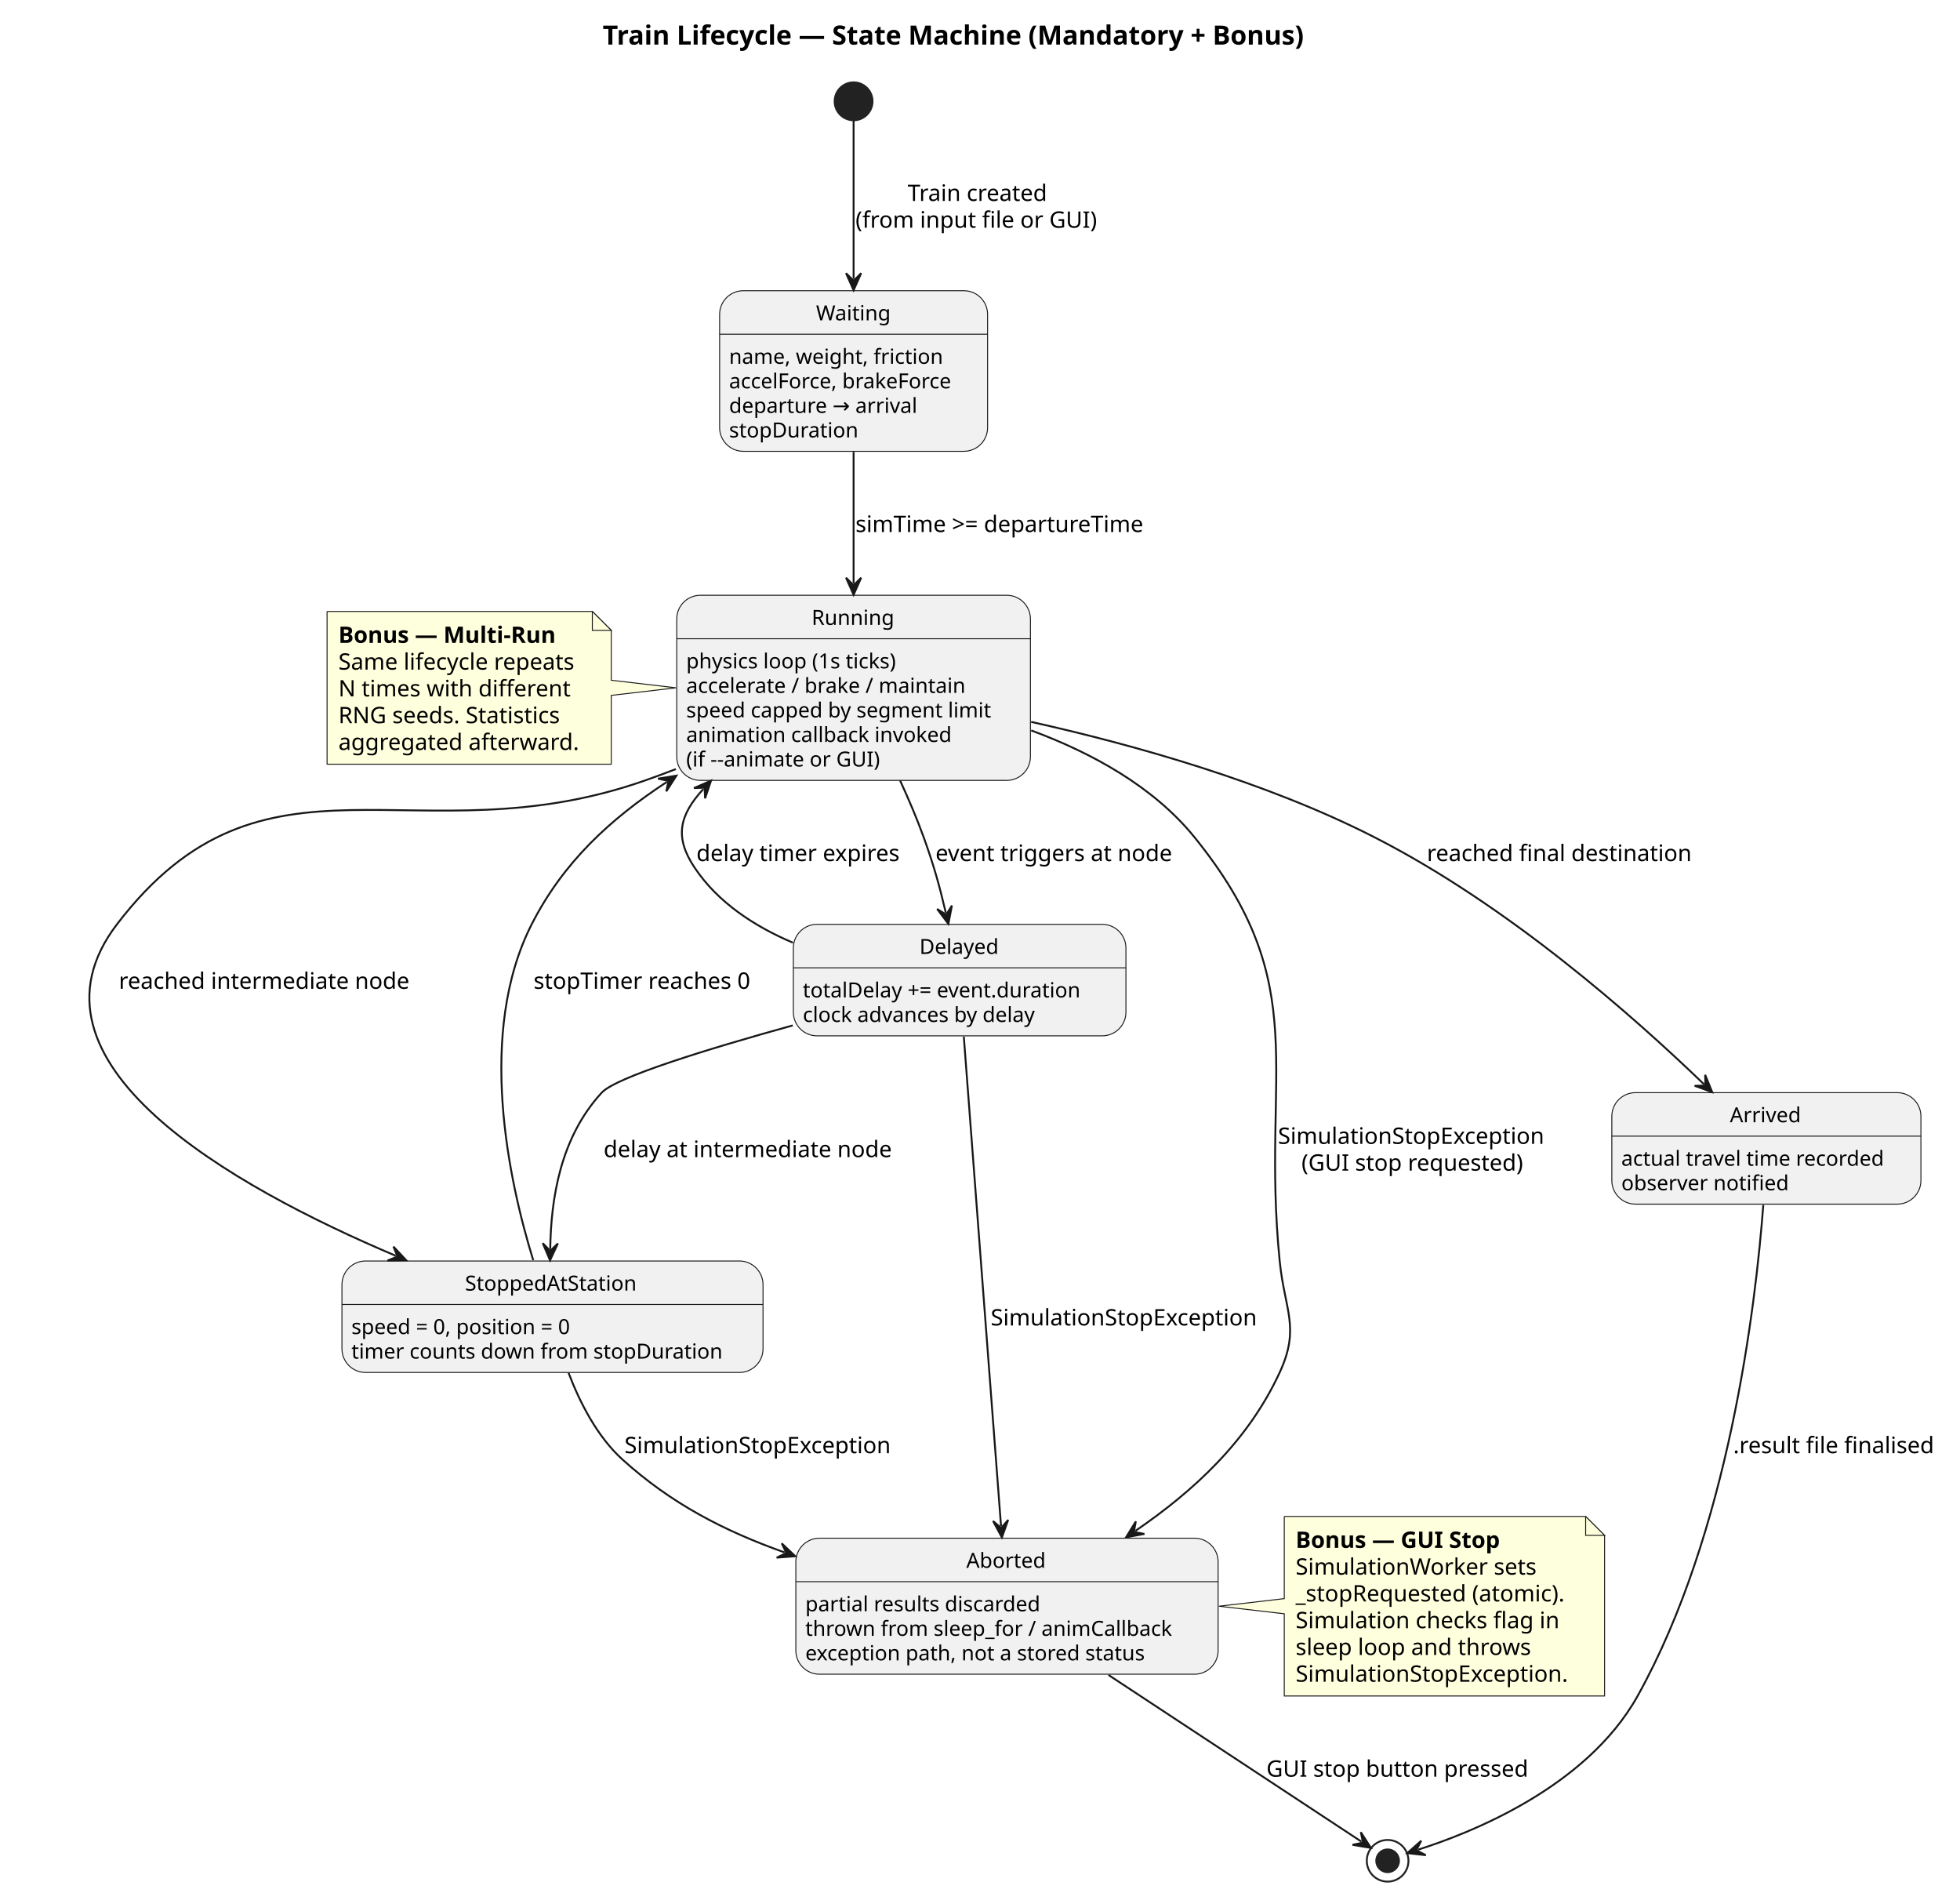
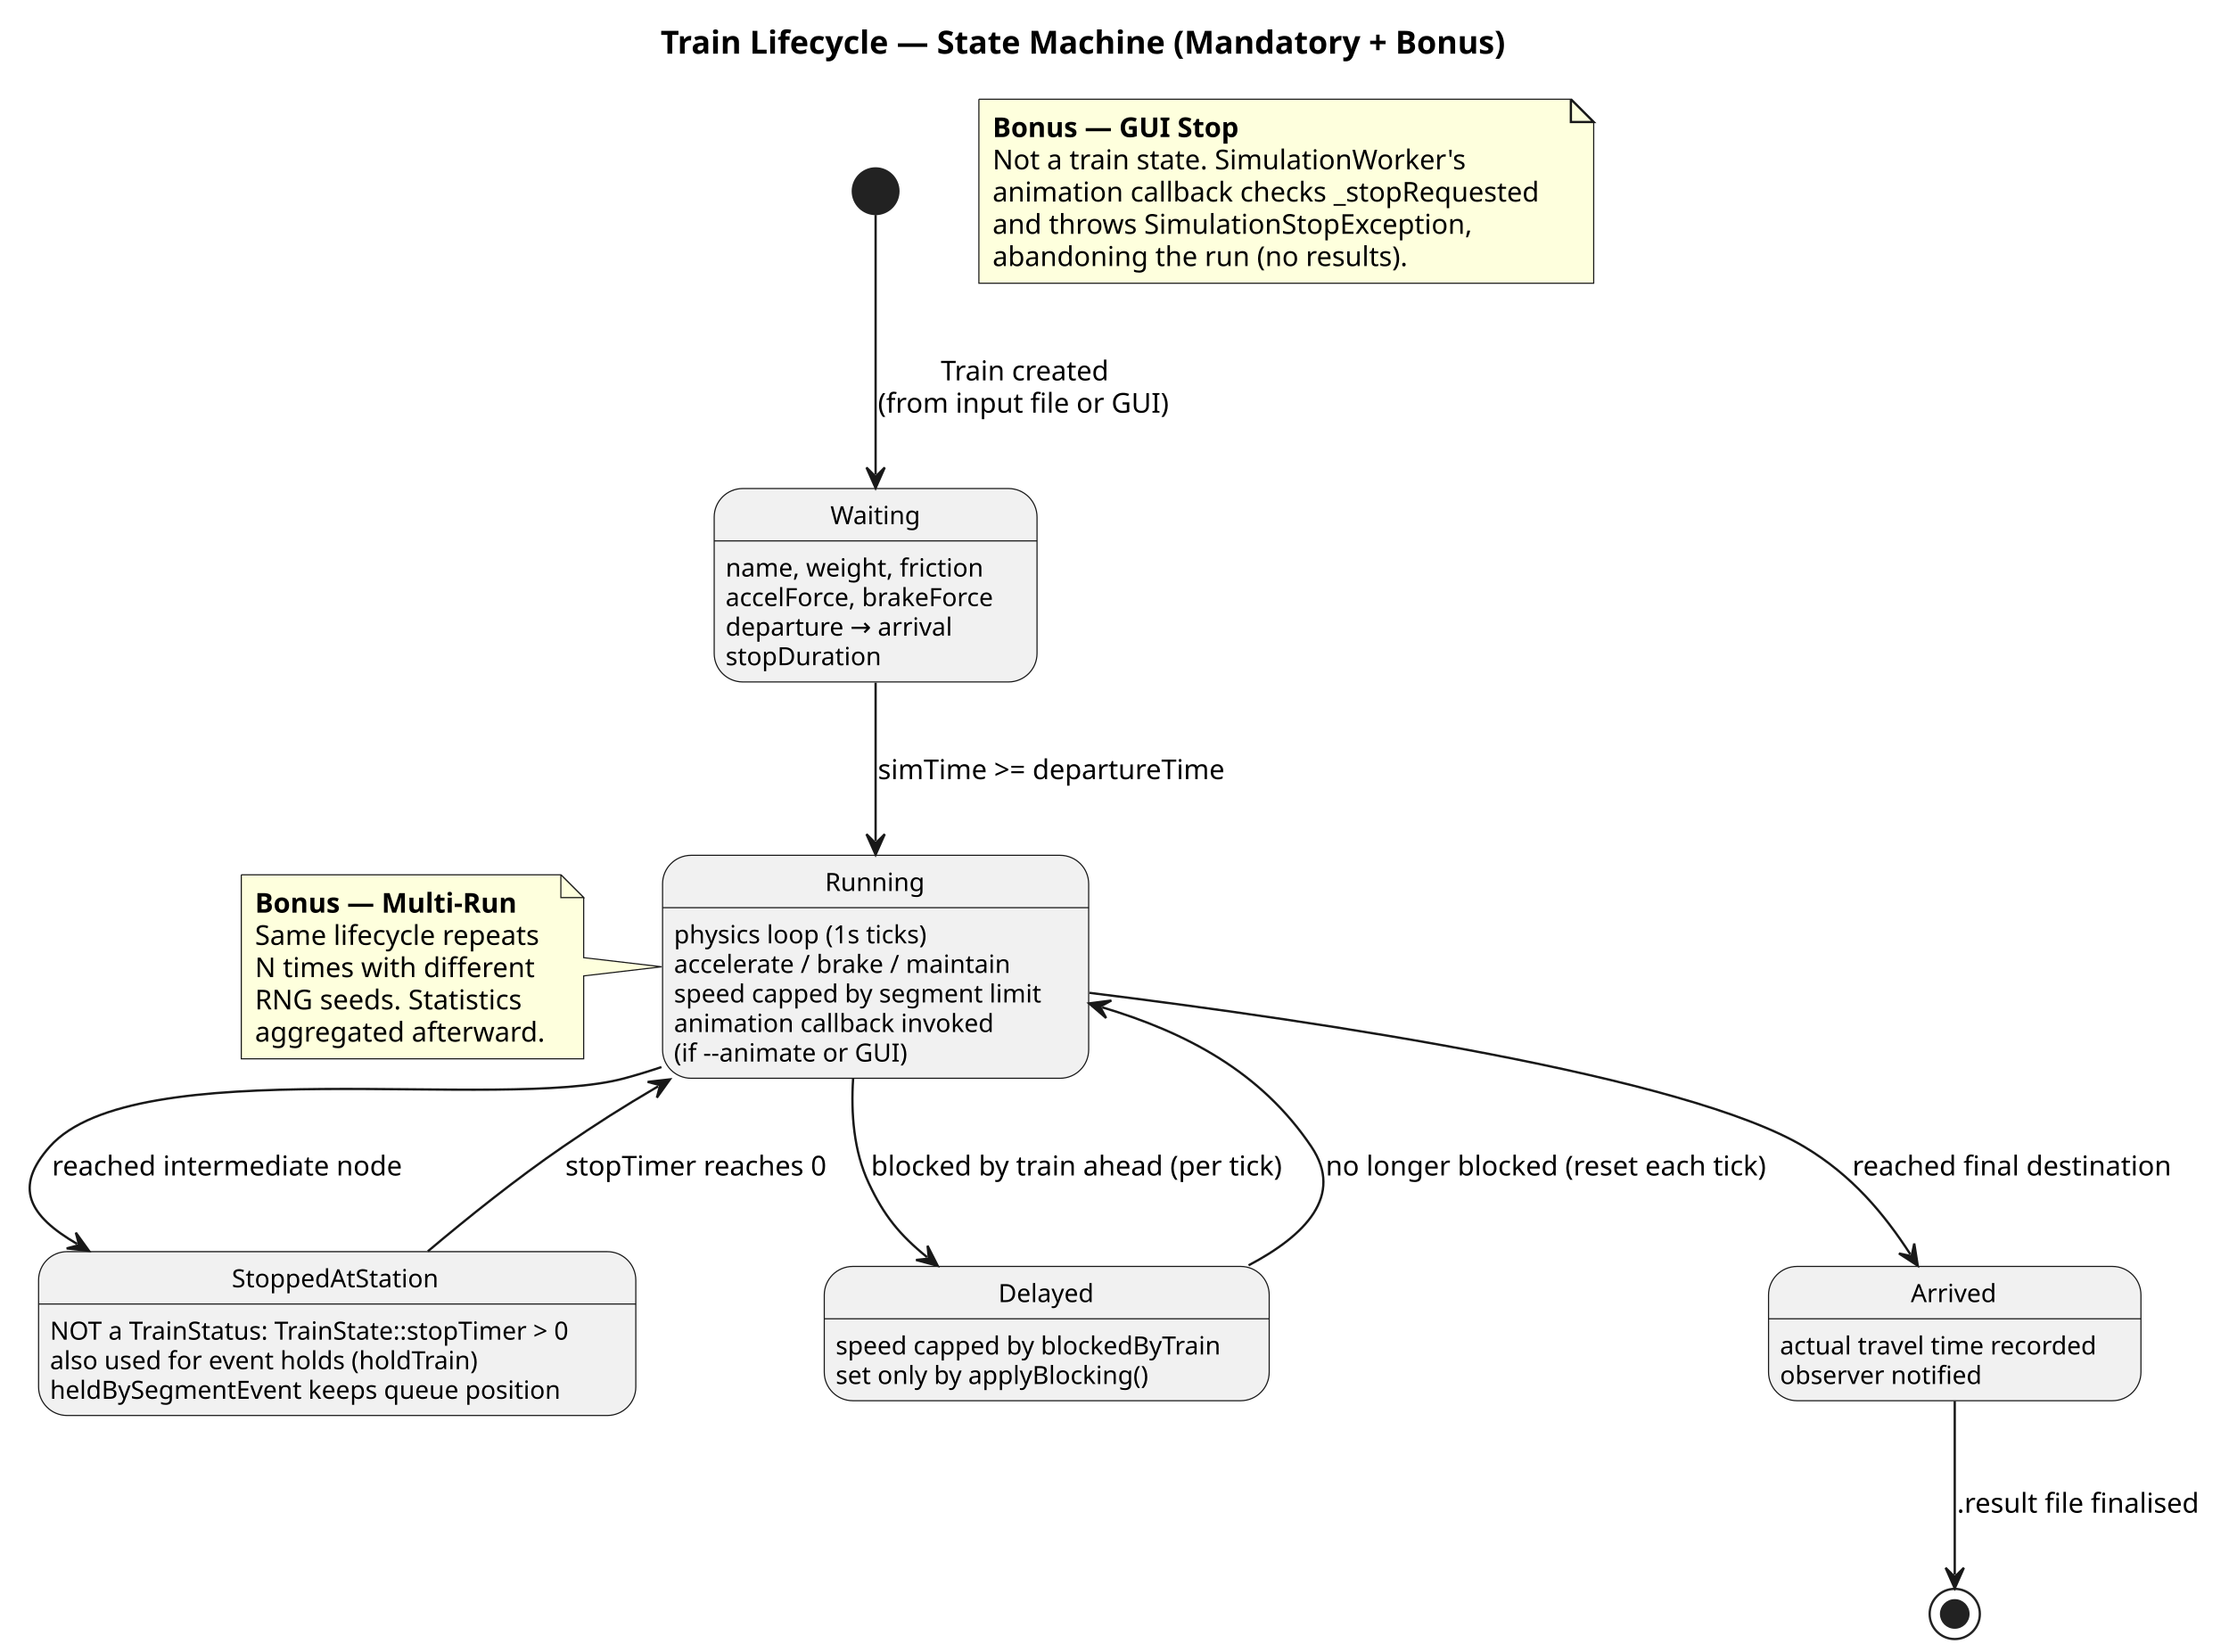
- <svg xmlns="http://www.w3.org/2000/svg" contentStyleType="text/css" data-diagram-type="STATE" height="999px" preserveAspectRatio="none" style="width:1035px;height:999px;background:#FFFFFF;" version="1.1" viewBox="0 0 1035 999" width="1035px" zoomAndPan="magnify">
+ <svg xmlns="http://www.w3.org/2000/svg" contentStyleType="text/css" data-diagram-type="STATE" height="724px" preserveAspectRatio="none" style="width:977px;height:724px;background:#FFFFFF;" version="1.1" viewBox="0 0 977 724" width="977px" zoomAndPan="magnify">
  <defs />
  <g>
    <g class="title" data-source-line="7">
-       <text fill="#000000" font-family="sans-serif" font-size="14" font-weight="bold" lengthAdjust="spacing" textLength="384.494" x="318.263" y="23.535">Train Lifecycle — State Machine (Mandatory + Bonus)</text>
+       <text fill="#000000" font-family="sans-serif" font-size="14" font-weight="bold" lengthAdjust="spacing" textLength="384.494" x="289.543" y="23.535">Train Lifecycle — State Machine (Mandatory + Bonus)</text>
    </g>
-     <ellipse cx="450.75" cy="53.488" fill="#222222" rx="10" ry="10" style="stroke:#222222;stroke-width:1;" />
+     <g class="entity" data-entity="StopNote" data-source-line="39" data-uid="ent0002" id="entity_StopNote">
+       <path d="M429.06,43.488 L429.06,124.152 L698.538,124.152 L698.538,53.488 L688.538,43.488 L429.06,43.488" fill="#FEFFDD" style="stroke:#181818;stroke-width:0.5;" />
+       <path d="M688.538,43.488 L688.538,53.488 L698.538,53.488 L688.538,43.488" fill="#FEFFDD" style="stroke:#181818;stroke-width:1;" />
+       <text fill="#000000" font-family="sans-serif" font-size="12" font-weight="bold" lengthAdjust="spacing" textLength="110.731" x="435.06" y="60.09">Bonus — GUI Stop</text>
+       <text fill="#000000" font-family="sans-serif" font-size="12" lengthAdjust="spacing" textLength="213.158" x="435.06" y="74.223">Not a train state. SimulationWorker's</text>
+       <text fill="#000000" font-family="sans-serif" font-size="12" lengthAdjust="spacing" textLength="248.478" x="435.06" y="88.356">animation callback checks _stopRequested</text>
+       <text fill="#000000" font-family="sans-serif" font-size="12" lengthAdjust="spacing" textLength="216.949" x="435.06" y="102.488">and throws SimulationStopException,</text>
+       <text fill="#000000" font-family="sans-serif" font-size="12" lengthAdjust="spacing" textLength="188.291" x="435.06" y="116.621">abandoning the run (no results).</text>
+     </g>
+     <ellipse cx="383.79" cy="83.818" fill="#222222" rx="10" ry="10" style="stroke:#222222;stroke-width:1;" />
    <g id="Waiting">
-       <rect fill="#F1F1F1" height="84.775" rx="12.5" ry="12.5" style="stroke:#181818;stroke-width:0.5;" width="141.505" x="380" y="153.488" />
-       <line style="stroke:#181818;stroke-width:0.5;" x1="380" x2="521.505" y1="176.443" y2="176.443" />
-       <text fill="#000000" font-family="sans-serif" font-size="11" lengthAdjust="spacing" textLength="39.644" x="430.93" y="169.123">Waiting</text>
-       <text fill="#000000" font-family="sans-serif" font-size="11" lengthAdjust="spacing" textLength="117.041" x="385" y="192.078">name, weight, friction</text>
-       <text fill="#000000" font-family="sans-serif" font-size="11" lengthAdjust="spacing" textLength="121.505" x="385" y="205.033">accelForce, brakeForce</text>
-       <text fill="#000000" font-family="sans-serif" font-size="11" lengthAdjust="spacing" textLength="103.286" x="385" y="217.988">departure → arrival</text>
-       <text fill="#000000" font-family="sans-serif" font-size="11" lengthAdjust="spacing" textLength="69.921" x="385" y="230.943">stopDuration</text>
+       <rect fill="#F1F1F1" height="84.775" rx="12.5" ry="12.5" style="stroke:#181818;stroke-width:0.5;" width="141.505" x="313.04" y="214.148" />
+       <line style="stroke:#181818;stroke-width:0.5;" x1="313.04" x2="454.545" y1="237.103" y2="237.103" />
+       <text fill="#000000" font-family="sans-serif" font-size="11" lengthAdjust="spacing" textLength="39.644" x="363.97" y="229.783">Waiting</text>
+       <text fill="#000000" font-family="sans-serif" font-size="11" lengthAdjust="spacing" textLength="117.041" x="318.04" y="252.738">name, weight, friction</text>
+       <text fill="#000000" font-family="sans-serif" font-size="11" lengthAdjust="spacing" textLength="121.505" x="318.04" y="265.693">accelForce, brakeForce</text>
+       <text fill="#000000" font-family="sans-serif" font-size="11" lengthAdjust="spacing" textLength="103.286" x="318.04" y="278.648">departure → arrival</text>
+       <text fill="#000000" font-family="sans-serif" font-size="11" lengthAdjust="spacing" textLength="69.921" x="318.04" y="291.603">stopDuration</text>
    </g>
    <g id="Running">
-       <rect fill="#F1F1F1" height="97.731" rx="12.5" ry="12.5" style="stroke:#181818;stroke-width:0.5;" width="186.767" x="357.36" y="314.268" />
-       <line style="stroke:#181818;stroke-width:0.5;" x1="357.36" x2="544.127" y1="337.223" y2="337.223" />
-       <text fill="#000000" font-family="sans-serif" font-size="11" lengthAdjust="spacing" textLength="44.301" x="428.593" y="329.903">Running</text>
-       <text fill="#000000" font-family="sans-serif" font-size="11" lengthAdjust="spacing" textLength="118.266" x="362.36" y="352.858">physics loop (1s ticks)</text>
-       <text fill="#000000" font-family="sans-serif" font-size="11" lengthAdjust="spacing" textLength="155.66" x="362.36" y="365.813">accelerate / brake / maintain</text>
-       <text fill="#000000" font-family="sans-serif" font-size="11" lengthAdjust="spacing" textLength="166.767" x="362.36" y="378.768">speed capped by segment limit</text>
-       <text fill="#000000" font-family="sans-serif" font-size="11" lengthAdjust="spacing" textLength="145.331" x="362.36" y="391.723">animation callback invoked</text>
-       <text fill="#000000" font-family="sans-serif" font-size="11" lengthAdjust="spacing" textLength="110.215" x="362.36" y="404.678">(if --animate or GUI)</text>
+       <rect fill="#F1F1F1" height="97.731" rx="12.5" ry="12.5" style="stroke:#181818;stroke-width:0.5;" width="186.767" x="290.41" y="374.928" />
+       <line style="stroke:#181818;stroke-width:0.5;" x1="290.41" x2="477.177" y1="397.883" y2="397.883" />
+       <text fill="#000000" font-family="sans-serif" font-size="11" lengthAdjust="spacing" textLength="44.301" x="361.643" y="390.563">Running</text>
+       <text fill="#000000" font-family="sans-serif" font-size="11" lengthAdjust="spacing" textLength="118.266" x="295.41" y="413.518">physics loop (1s ticks)</text>
+       <text fill="#000000" font-family="sans-serif" font-size="11" lengthAdjust="spacing" textLength="155.66" x="295.41" y="426.473">accelerate / brake / maintain</text>
+       <text fill="#000000" font-family="sans-serif" font-size="11" lengthAdjust="spacing" textLength="166.767" x="295.41" y="439.428">speed capped by segment limit</text>
+       <text fill="#000000" font-family="sans-serif" font-size="11" lengthAdjust="spacing" textLength="145.331" x="295.41" y="452.383">animation callback invoked</text>
+       <text fill="#000000" font-family="sans-serif" font-size="11" lengthAdjust="spacing" textLength="110.215" x="295.41" y="465.338">(if --animate or GUI)</text>
    </g>
    <g id="StoppedAtStation">
-       <rect fill="#F1F1F1" height="58.865" rx="12.5" ry="12.5" style="stroke:#181818;stroke-width:0.5;" width="222.356" x="180.57" y="665.728" />
-       <line style="stroke:#181818;stroke-width:0.5;" x1="180.57" x2="402.926" y1="688.683" y2="688.683" />
-       <text fill="#000000" font-family="sans-serif" font-size="11" lengthAdjust="spacing" textLength="92.388" x="245.554" y="681.363">StoppedAtStation</text>
-       <text fill="#000000" font-family="sans-serif" font-size="11" lengthAdjust="spacing" textLength="127.338" x="185.57" y="704.318">speed = 0, position = 0</text>
-       <text fill="#000000" font-family="sans-serif" font-size="11" lengthAdjust="spacing" textLength="202.356" x="185.57" y="717.273">timer counts down from stopDuration</text>
+       <rect fill="#F1F1F1" height="71.82" rx="12.5" ry="12.5" style="stroke:#181818;stroke-width:0.5;" width="261.774" x="16.91" y="548.658" />
+       <line style="stroke:#181818;stroke-width:0.5;" x1="16.91" x2="278.684" y1="571.613" y2="571.613" />
+       <text fill="#000000" font-family="sans-serif" font-size="11" lengthAdjust="spacing" textLength="92.388" x="101.603" y="564.293">StoppedAtStation</text>
+       <text fill="#000000" font-family="sans-serif" font-size="11" lengthAdjust="spacing" textLength="241.774" x="21.91" y="587.248">NOT a TrainStatus: TrainState::stopTimer &gt; 0</text>
+       <text fill="#000000" font-family="sans-serif" font-size="11" lengthAdjust="spacing" textLength="196.373" x="21.91" y="600.203">also used for event holds (holdTrain)</text>
+       <text fill="#000000" font-family="sans-serif" font-size="11" lengthAdjust="spacing" textLength="227.944" x="21.91" y="613.158">heldBySegmentEvent keeps queue position</text>
    </g>
    <g id="Delayed">
-       <rect fill="#F1F1F1" height="58.865" rx="12.5" ry="12.5" style="stroke:#181818;stroke-width:0.5;" width="175.633" x="418.93" y="487.998" />
-       <line style="stroke:#181818;stroke-width:0.5;" x1="418.93" x2="594.563" y1="510.953" y2="510.953" />
-       <text fill="#000000" font-family="sans-serif" font-size="11" lengthAdjust="spacing" textLength="42.421" x="485.536" y="503.633">Delayed</text>
-       <text fill="#000000" font-family="sans-serif" font-size="11" lengthAdjust="spacing" textLength="155.633" x="423.93" y="526.588">totalDelay += event.duration</text>
-       <text fill="#000000" font-family="sans-serif" font-size="11" lengthAdjust="spacing" textLength="127.762" x="423.93" y="539.543">clock advances by delay</text>
+       <rect fill="#F1F1F1" height="58.865" rx="12.5" ry="12.5" style="stroke:#181818;stroke-width:0.5;" width="195.017" x="361.29" y="555.138" />
+       <line style="stroke:#181818;stroke-width:0.5;" x1="361.29" x2="556.307" y1="578.093" y2="578.093" />
+       <text fill="#000000" font-family="sans-serif" font-size="11" lengthAdjust="spacing" textLength="42.421" x="437.588" y="570.773">Delayed</text>
+       <text fill="#000000" font-family="sans-serif" font-size="11" lengthAdjust="spacing" textLength="175.017" x="366.29" y="593.728">speed capped by blockedByTrain</text>
+       <text fill="#000000" font-family="sans-serif" font-size="11" lengthAdjust="spacing" textLength="142.667" x="366.29" y="606.683">set only by applyBlocking()</text>
    </g>
    <g id="Arrived">
-       <rect fill="#F1F1F1" height="58.865" rx="12.5" ry="12.5" style="stroke:#181818;stroke-width:0.5;" width="163.226" x="851.14" y="576.858" />
-       <line style="stroke:#181818;stroke-width:0.5;" x1="851.14" x2="1014.366" y1="599.813" y2="599.813" />
-       <text fill="#000000" font-family="sans-serif" font-size="11" lengthAdjust="spacing" textLength="38.516" x="913.495" y="592.493">Arrived</text>
-       <text fill="#000000" font-family="sans-serif" font-size="11" lengthAdjust="spacing" textLength="143.226" x="856.14" y="615.448">actual travel time recorded</text>
-       <text fill="#000000" font-family="sans-serif" font-size="11" lengthAdjust="spacing" textLength="90.874" x="856.14" y="628.403">observer notified</text>
+       <rect fill="#F1F1F1" height="58.865" rx="12.5" ry="12.5" style="stroke:#181818;stroke-width:0.5;" width="163.226" x="775.18" y="555.138" />
+       <line style="stroke:#181818;stroke-width:0.5;" x1="775.18" x2="938.406" y1="578.093" y2="578.093" />
+       <text fill="#000000" font-family="sans-serif" font-size="11" lengthAdjust="spacing" textLength="38.516" x="837.535" y="570.773">Arrived</text>
+       <text fill="#000000" font-family="sans-serif" font-size="11" lengthAdjust="spacing" textLength="143.226" x="780.18" y="593.728">actual travel time recorded</text>
+       <text fill="#000000" font-family="sans-serif" font-size="11" lengthAdjust="spacing" textLength="90.874" x="780.18" y="606.683">observer notified</text>
    </g>
-     <g id="Aborted">
-       <rect fill="#F1F1F1" height="71.82" rx="12.5" ry="12.5" style="stroke:#181818;stroke-width:0.5;" width="222.99" x="420.25" y="812.078" />
-       <line style="stroke:#181818;stroke-width:0.5;" x1="420.25" x2="643.24" y1="835.033" y2="835.033" />
-       <text fill="#000000" font-family="sans-serif" font-size="11" lengthAdjust="spacing" textLength="42.937" x="510.277" y="827.713">Aborted</text>
-       <text fill="#000000" font-family="sans-serif" font-size="11" lengthAdjust="spacing" textLength="128.869" x="425.25" y="850.668">partial results discarded</text>
-       <text fill="#000000" font-family="sans-serif" font-size="11" lengthAdjust="spacing" textLength="202.99" x="425.25" y="863.623">thrown from sleep_for / animCallback</text>
-       <text fill="#000000" font-family="sans-serif" font-size="11" lengthAdjust="spacing" textLength="187.408" x="425.25" y="876.578">exception path, not a stored status</text>
-     </g>
-     <ellipse cx="732.75" cy="982.388" fill="none" rx="11" ry="11" style="stroke:#222222;stroke-width:1;" />
-     <ellipse cx="732.75" cy="982.388" fill="#222222" rx="6" ry="6" style="stroke:#222222;stroke-width:1;" />
+     <ellipse cx="856.79" cy="707.478" fill="none" rx="11" ry="11" style="stroke:#222222;stroke-width:1;" />
+     <ellipse cx="856.79" cy="707.478" fill="#222222" rx="6" ry="6" style="stroke:#222222;stroke-width:1;" />
    <g class="entity" data-entity="GMN2" data-source-line="47" data-uid="ent0003" id="entity_GMN2">
-       <path d="M678.17,800.588 L678.17,843.988 L643.64,847.988 L678.17,851.988 L678.17,895.385 A0,0 0 0 0 678.17,895.385 L847.318,895.385 A0,0 0 0 0 847.318,895.385 L847.318,810.588 L837.318,800.588 L678.17,800.588 A0,0 0 0 0 678.17,800.588" fill="#FEFFDD" style="stroke:#181818;stroke-width:0.5;" />
-       <path d="M837.318,800.588 L837.318,810.588 L847.318,810.588 L837.318,800.588" fill="#FEFFDD" style="stroke:#181818;stroke-width:0.5;" />
-       <text fill="#000000" font-family="sans-serif" font-size="12" font-weight="bold" lengthAdjust="spacing" textLength="110.731" x="684.17" y="817.19">Bonus — GUI Stop</text>
-       <text fill="#000000" font-family="sans-serif" font-size="12" lengthAdjust="spacing" textLength="129.815" x="684.17" y="831.323">SimulationWorker sets</text>
-       <text fill="#000000" font-family="sans-serif" font-size="12" lengthAdjust="spacing" textLength="147.035" x="684.17" y="845.456">_stopRequested (atomic).</text>
-       <text fill="#000000" font-family="sans-serif" font-size="12" lengthAdjust="spacing" textLength="145.307" x="684.17" y="859.588">Simulation checks flag in</text>
-       <text fill="#000000" font-family="sans-serif" font-size="12" lengthAdjust="spacing" textLength="128.871" x="684.17" y="873.721">sleep loop and throws</text>
-       <text fill="#000000" font-family="sans-serif" font-size="12" lengthAdjust="spacing" textLength="148.148" x="684.17" y="887.854">SimulationStopException.</text>
-     </g>
-     <g class="entity" data-entity="GMN5" data-source-line="56" data-uid="ent0006" id="entity_GMN5">
-       <path d="M172.71,322.798 L172.71,403.462 A0,0 0 0 0 172.71,403.462 L322.786,403.462 A0,0 0 0 0 322.786,403.462 L322.786,367.128 L356.99,363.128 L322.786,359.128 L322.786,332.798 L312.786,322.798 L172.71,322.798 A0,0 0 0 0 172.71,322.798" fill="#FEFFDD" style="stroke:#181818;stroke-width:0.5;" />
-       <path d="M312.786,322.798 L312.786,332.798 L322.786,332.798 L312.786,322.798" fill="#FEFFDD" style="stroke:#181818;stroke-width:0.5;" />
-       <text fill="#000000" font-family="sans-serif" font-size="12" font-weight="bold" lengthAdjust="spacing" textLength="120.826" x="178.71" y="339.4">Bonus — Multi-Run</text>
-       <text fill="#000000" font-family="sans-serif" font-size="12" lengthAdjust="spacing" textLength="128.391" x="178.71" y="353.533">Same lifecycle repeats</text>
-       <text fill="#000000" font-family="sans-serif" font-size="12" lengthAdjust="spacing" textLength="126.932" x="178.71" y="367.666">N times with different</text>
-       <text fill="#000000" font-family="sans-serif" font-size="12" lengthAdjust="spacing" textLength="121.547" x="178.71" y="381.798">RNG seeds. Statistics</text>
-       <text fill="#000000" font-family="sans-serif" font-size="12" lengthAdjust="spacing" textLength="129.076" x="178.71" y="395.931">aggregated afterward.</text>
+       <path d="M105.76,383.458 L105.76,464.122 A0,0 0 0 0 105.76,464.122 L255.836,464.122 A0,0 0 0 0 255.836,464.122 L255.836,427.788 L290.04,423.788 L255.836,419.788 L255.836,393.458 L245.836,383.458 L105.76,383.458 A0,0 0 0 0 105.76,383.458" fill="#FEFFDD" style="stroke:#181818;stroke-width:0.5;" />
+       <path d="M245.836,383.458 L245.836,393.458 L255.836,393.458 L245.836,383.458" fill="#FEFFDD" style="stroke:#181818;stroke-width:0.5;" />
+       <text fill="#000000" font-family="sans-serif" font-size="12" font-weight="bold" lengthAdjust="spacing" textLength="120.826" x="111.76" y="400.06">Bonus — Multi-Run</text>
+       <text fill="#000000" font-family="sans-serif" font-size="12" lengthAdjust="spacing" textLength="128.391" x="111.76" y="414.193">Same lifecycle repeats</text>
+       <text fill="#000000" font-family="sans-serif" font-size="12" lengthAdjust="spacing" textLength="126.932" x="111.76" y="428.325">N times with different</text>
+       <text fill="#000000" font-family="sans-serif" font-size="12" lengthAdjust="spacing" textLength="121.547" x="111.76" y="442.458">RNG seeds. Statistics</text>
+       <text fill="#000000" font-family="sans-serif" font-size="12" lengthAdjust="spacing" textLength="129.076" x="111.76" y="456.591">aggregated afterward.</text>
    </g>
    <g class="link" data-entity-1=".start." data-entity-2="Waiting" data-source-line="9" data-uid="lnk4" id="link_.start._Waiting">
-       <path d="M450.75,63.698 C450.75,81.578 450.75,115.948 450.75,147.218" fill="none" id="*start*-to-Waiting" style="stroke:#181818;stroke-width:1;" />
-       <polygon fill="#181818" points="450.75,153.218,454.75,144.218,450.75,148.218,446.75,144.218,450.75,153.218" style="stroke:#181818;stroke-width:1;" />
-       <text fill="#000000" font-family="sans-serif" font-size="12" lengthAdjust="spacing" textLength="76.934" x="479.31" y="106.09">Train created</text>
-       <text fill="#000000" font-family="sans-serif" font-size="12" lengthAdjust="spacing" textLength="132.053" x="451.75" y="120.223">(from input file or GUI)</text>
+       <path d="M383.79,94.238 C383.79,116.608 383.79,168.028 383.79,207.938" fill="none" id="*start*-to-Waiting" style="stroke:#181818;stroke-width:1;" />
+       <polygon fill="#181818" points="383.79,213.938,387.79,204.938,383.79,208.938,379.79,204.938,383.79,213.938" style="stroke:#181818;stroke-width:1;" />
+       <text fill="#000000" font-family="sans-serif" font-size="12" lengthAdjust="spacing" textLength="76.934" x="412.35" y="166.75">Train created</text>
+       <text fill="#000000" font-family="sans-serif" font-size="12" lengthAdjust="spacing" textLength="132.053" x="384.79" y="180.883">(from input file or GUI)</text>
    </g>
    <g class="link" data-entity-1="Waiting" data-entity-2="Running" data-source-line="11" data-uid="lnk6" id="link_Waiting_Running">
-       <path d="M450.75,238.578 C450.75,261.528 450.75,284.108 450.75,307.998" fill="none" id="Waiting-to-Running" style="stroke:#181818;stroke-width:1;" />
-       <polygon fill="#181818" points="450.75,313.998,454.75,304.998,450.75,308.998,446.75,304.998,450.75,313.998" style="stroke:#181818;stroke-width:1;" />
-       <text fill="#000000" font-family="sans-serif" font-size="12" lengthAdjust="spacing" textLength="162.211" x="451.75" y="280.87">simTime &gt;= departureTime</text>
+       <path d="M383.79,299.238 C383.79,322.188 383.79,344.768 383.79,368.658" fill="none" id="Waiting-to-Running" style="stroke:#181818;stroke-width:1;" />
+       <polygon fill="#181818" points="383.79,374.658,387.79,365.658,383.79,369.658,379.79,365.658,383.79,374.658" style="stroke:#181818;stroke-width:1;" />
+       <text fill="#000000" font-family="sans-serif" font-size="12" lengthAdjust="spacing" textLength="162.211" x="384.79" y="341.53">simTime &gt;= departureTime</text>
    </g>
    <g class="link" data-entity-1="Running" data-entity-2="StoppedAtStation" data-source-line="17" data-uid="lnk8" id="link_Running_StoppedAtStation">
-       <path d="M356.9,406.028 C351.46,408.128 346.05,410.128 340.75,411.998 C219.51,454.638 139.77,385.868 61.75,487.998 C6,560.968 122.236,626.227 208.966,662.987" fill="none" id="Running-to-StoppedAtStation" style="stroke:#181818;stroke-width:1;" />
-       <polygon fill="#181818" points="214.49,665.328,207.764,658.133,209.886,663.377,204.643,665.499,214.49,665.328" style="stroke:#181818;stroke-width:1;" />
-       <text fill="#000000" font-family="sans-serif" font-size="12" lengthAdjust="spacing" textLength="156.416" x="62.75" y="522.03">reached intermediate node</text>
+       <path d="M289.93,467.748 C284.53,469.558 279.12,471.218 273.79,472.658 C219.36,487.398 59.24,460.488 21.79,502.658 C6,520.448 12.404,532.831 33.824,545.291" fill="none" id="Running-to-StoppedAtStation" style="stroke:#181818;stroke-width:1;" />
+       <polygon fill="#181818" points="39.01,548.308,33.242,540.325,34.688,545.794,29.219,547.24,39.01,548.308" style="stroke:#181818;stroke-width:1;" />
+       <text fill="#000000" font-family="sans-serif" font-size="12" lengthAdjust="spacing" textLength="156.416" x="22.79" y="515.26">reached intermediate node</text>
    </g>
-     <g class="link" data-entity-1="StoppedAtStation" data-entity-2="Running" data-source-line="26" data-uid="lnk15" id="link_StoppedAtStation_Running">
-       <path d="M281.57,665.298 C268.72,623.628 251.58,545.338 280.75,487.998 C297.39,455.288 322.14,432.455 352.17,412.795" fill="none" id="StoppedAtStation-to-Running" style="stroke:#181818;stroke-width:1;" />
-       <polygon fill="#181818" points="357.19,409.508,347.469,411.091,353.007,412.247,351.851,417.784,357.19,409.508" style="stroke:#181818;stroke-width:1;" />
-       <text fill="#000000" font-family="sans-serif" font-size="12" lengthAdjust="spacing" textLength="119.186" x="281.75" y="522.03">stopTimer reaches 0</text>
+     <g class="link" data-entity-1="StoppedAtStation" data-entity-2="Running" data-source-line="25" data-uid="lnk13" id="link_StoppedAtStation_Running">
+       <path d="M187.54,548.508 C205.16,533.648 226.47,516.588 246.79,502.658 C261.57,492.528 272.587,485.517 288.487,476.177" fill="none" id="StoppedAtStation-to-Running" style="stroke:#181818;stroke-width:1;" />
+       <polygon fill="#181818" points="293.66,473.138,283.874,474.248,289.349,475.671,287.926,481.146,293.66,473.138" style="stroke:#181818;stroke-width:1;" />
+       <text fill="#000000" font-family="sans-serif" font-size="12" lengthAdjust="spacing" textLength="119.186" x="247.79" y="515.26">stopTimer reaches 0</text>
    </g>
    <g class="link" data-entity-1="Running" data-entity-2="Delayed" data-source-line="18" data-uid="lnk10" id="link_Running_Delayed">
-       <path d="M475.32,412.108 C479.81,421.858 484.19,432.138 487.75,441.998 C493.1,456.798 496.192,467.924 499.442,481.914" fill="none" id="Running-to-Delayed" style="stroke:#181818;stroke-width:1;" />
-       <polygon fill="#181818" points="500.8,487.758,502.66,478.087,499.669,482.888,494.867,479.897,500.8,487.758" style="stroke:#181818;stroke-width:1;" />
-       <text fill="#000000" font-family="sans-serif" font-size="12" lengthAdjust="spacing" textLength="128.625" x="493.98" y="454.6">event triggers at node</text>
+       <path d="M373.93,472.828 C372.94,488.088 374.22,504.638 380.79,518.658 C387.45,532.858 394.253,541.245 406.363,551.085" fill="none" id="Running-to-Delayed" style="stroke:#181818;stroke-width:1;" />
+       <polygon fill="#181818" points="411.02,554.868,406.558,546.088,407.139,551.715,401.513,552.297,411.02,554.868" style="stroke:#181818;stroke-width:1;" />
+       <text fill="#000000" font-family="sans-serif" font-size="12" lengthAdjust="spacing" textLength="188.549" x="381.79" y="515.26">blocked by train ahead (per tick)</text>
    </g>
-     <g class="link" data-entity-1="Delayed" data-entity-2="Running" data-source-line="31" data-uid="lnk17" id="link_Delayed_Running">
-       <path d="M418.69,497.678 C398.3,489.028 379.01,476.408 366.75,457.998 C356.2,442.158 358.463,430.669 371.413,416.559" fill="none" id="Delayed-to-Running" style="stroke:#181818;stroke-width:1;" />
-       <polygon fill="#181818" points="375.47,412.138,366.438,416.064,372.089,415.822,372.331,421.474,375.47,412.138" style="stroke:#181818;stroke-width:1;" />
-       <text fill="#000000" font-family="sans-serif" font-size="12" lengthAdjust="spacing" textLength="111.732" x="367.75" y="454.6">delay timer expires</text>
+     <g class="link" data-entity-1="Delayed" data-entity-2="Running" data-source-line="30" data-uid="lnk14" id="link_Delayed_Running">
+       <path d="M547.27,554.658 C572.25,541.508 589.18,524.058 574.79,502.658 C552.72,469.818 519.869,452.536 483.109,441.555" fill="none" id="Delayed-to-Running" style="stroke:#181818;stroke-width:1;" />
+       <polygon fill="#181818" points="477.36,439.838,484.839,446.247,482.151,441.269,487.128,438.581,477.36,439.838" style="stroke:#181818;stroke-width:1;" />
+       <text fill="#000000" font-family="sans-serif" font-size="12" lengthAdjust="spacing" textLength="201.674" x="581.07" y="515.26">no longer blocked (reset each tick)</text>
    </g>
    <g class="link" data-entity-1="Running" data-entity-2="Arrived" data-source-line="19" data-uid="lnk12" id="link_Running_Arrived">
-       <path d="M544.54,381.118 C599.35,393.348 668.74,412.898 725.75,441.998 C796.49,478.098 862.098,536.107 899.828,572.437" fill="none" id="Running-to-Arrived" style="stroke:#181818;stroke-width:1;" />
-       <polygon fill="#181818" points="904.15,576.598,900.441,567.474,900.548,573.13,894.892,573.237,904.15,576.598" style="stroke:#181818;stroke-width:1;" />
-       <text fill="#000000" font-family="sans-serif" font-size="12" lengthAdjust="spacing" textLength="144.234" x="753.49" y="454.6">reached final destination</text>
+       <path d="M477.53,435.208 C580.78,447.988 739.05,471.798 790.79,502.658 C811.81,515.198 825.753,531.976 837.323,549.796" fill="none" id="Running-to-Arrived" style="stroke:#181818;stroke-width:1;" />
+       <polygon fill="#181818" points="840.59,554.828,839.044,545.101,837.867,550.635,832.334,549.458,840.59,554.828" style="stroke:#181818;stroke-width:1;" />
+       <text fill="#000000" font-family="sans-serif" font-size="12" lengthAdjust="spacing" textLength="144.234" x="811.91" y="515.26">reached final destination</text>
    </g>
-     <g class="link" data-entity-1="Running" data-entity-2="Aborted" data-source-line="20" data-uid="lnk14" id="link_Running_Aborted">
-       <path d="M544.54,385.628 C576.21,397.328 609,415.138 630.75,441.998 C694.56,520.828 665.7,564.798 675.75,665.728 C678.34,691.758 686.73,700.848 675.75,724.588 C658.88,761.068 630.13,787.277 599.569,808.217" fill="none" id="Running-to-Aborted" style="stroke:#181818;stroke-width:1;" />
-       <polygon fill="#181818" points="594.62,811.608,604.305,809.821,598.745,808.782,599.783,803.221,594.62,811.608" style="stroke:#181818;stroke-width:1;" />
-       <text fill="#000000" font-family="sans-serif" font-size="12" lengthAdjust="spacing" textLength="144.352" x="674.84" y="603.9">SimulationStopException</text>
-       <text fill="#000000" font-family="sans-serif" font-size="12" lengthAdjust="spacing" textLength="119.496" x="687.268" y="618.033">(GUI stop requested)</text>
-     </g>
-     <g class="link" data-entity-1="StoppedAtStation" data-entity-2="Aborted" data-source-line="27" data-uid="lnk16" id="link_StoppedAtStation_Aborted">
-       <path d="M300.24,724.818 C306.08,740.178 315.26,758.398 328.75,770.588 C354.39,793.748 382.067,808.116 414.288,819.586" fill="none" id="StoppedAtStation-to-Aborted" style="stroke:#181818;stroke-width:1;" />
-       <polygon fill="#181818" points="419.94,821.598,412.803,814.812,415.23,819.921,410.12,822.348,419.94,821.598" style="stroke:#181818;stroke-width:1;" />
-       <text fill="#000000" font-family="sans-serif" font-size="12" lengthAdjust="spacing" textLength="144.352" x="329.75" y="767.19">SimulationStopException</text>
-     </g>
-     <g class="link" data-entity-1="Delayed" data-entity-2="StoppedAtStation" data-source-line="32" data-uid="lnk18" id="link_Delayed_StoppedAtStation">
-       <path d="M418.63,541.358 C373,553.998 325.24,568.728 317.75,576.858 C295.7,600.788 290.964,633.109 290.554,659.399" fill="none" id="Delayed-to-StoppedAtStation" style="stroke:#181818;stroke-width:1;" />
-       <polygon fill="#181818" points="290.46,665.398,294.6,656.462,290.538,660.399,286.601,656.337,290.46,665.398" style="stroke:#181818;stroke-width:1;" />
-       <text fill="#000000" font-family="sans-serif" font-size="12" lengthAdjust="spacing" textLength="155.877" x="318.75" y="610.9">delay at intermediate node</text>
-     </g>
-     <g class="link" data-entity-1="Delayed" data-entity-2="Aborted" data-source-line="33" data-uid="lnk19" id="link_Delayed_Aborted">
-       <path d="M508.95,547.298 C513.53,607.508 523.635,740.316 528.605,805.706" fill="none" id="Delayed-to-Aborted" style="stroke:#181818;stroke-width:1;" />
-       <polygon fill="#181818" points="529.06,811.688,532.366,802.411,528.681,806.703,524.389,803.017,529.06,811.688" style="stroke:#181818;stroke-width:1;" />
-       <text fill="#000000" font-family="sans-serif" font-size="12" lengthAdjust="spacing" textLength="144.352" x="523.14" y="699.76">SimulationStopException</text>
-     </g>
-     <g class="link" data-entity-1="Arrived" data-entity-2=".end." data-source-line="37" data-uid="lnk21" id="link_Arrived_.end.">
-       <path d="M931.13,636.148 C927.02,690.248 912.8,809.208 864.75,895.388 C837.45,944.358 774.938,968.231 748.848,976.521" fill="none" id="Arrived-to-*end*" style="stroke:#181818;stroke-width:1;" />
-       <polygon fill="#181818" points="743.13,978.338,752.919,979.425,747.895,976.824,750.496,971.801,743.13,978.338" style="stroke:#181818;stroke-width:1;" />
-       <text fill="#000000" font-family="sans-serif" font-size="12" lengthAdjust="spacing" textLength="111.791" x="915.23" y="767.19">.result file finalised</text>
-     </g>
-     <g class="link" data-entity-1="Aborted" data-entity-2=".end." data-source-line="41" data-uid="lnk22" id="link_Aborted_.end.">
-       <path d="M585.35,884.298 C633.5,916.008 695.139,956.618 718.899,972.268" fill="none" id="Aborted-to-*end*" style="stroke:#181818;stroke-width:1;" />
-       <polygon fill="#181818" points="723.91,975.568,718.594,967.277,719.734,972.818,714.194,973.958,723.91,975.568" style="stroke:#181818;stroke-width:1;" />
-       <text fill="#000000" font-family="sans-serif" font-size="12" lengthAdjust="spacing" textLength="141.779" x="668.73" y="937.99">GUI stop button pressed</text>
+     <g class="link" data-entity-1="Arrived" data-entity-2=".end." data-source-line="34" data-uid="lnk16" id="link_Arrived_.end.">
+       <path d="M856.79,614.218 C856.79,640.618 856.79,672.328 856.79,690.248" fill="none" id="Arrived-to-*end*" style="stroke:#181818;stroke-width:1;" />
+       <polygon fill="#181818" points="856.79,696.248,860.79,687.248,856.79,691.248,852.79,687.248,856.79,696.248" style="stroke:#181818;stroke-width:1;" />
+       <text fill="#000000" font-family="sans-serif" font-size="12" lengthAdjust="spacing" textLength="111.791" x="857.79" y="663.08">.result file finalised</text>
    </g>
  </g>
</svg>
